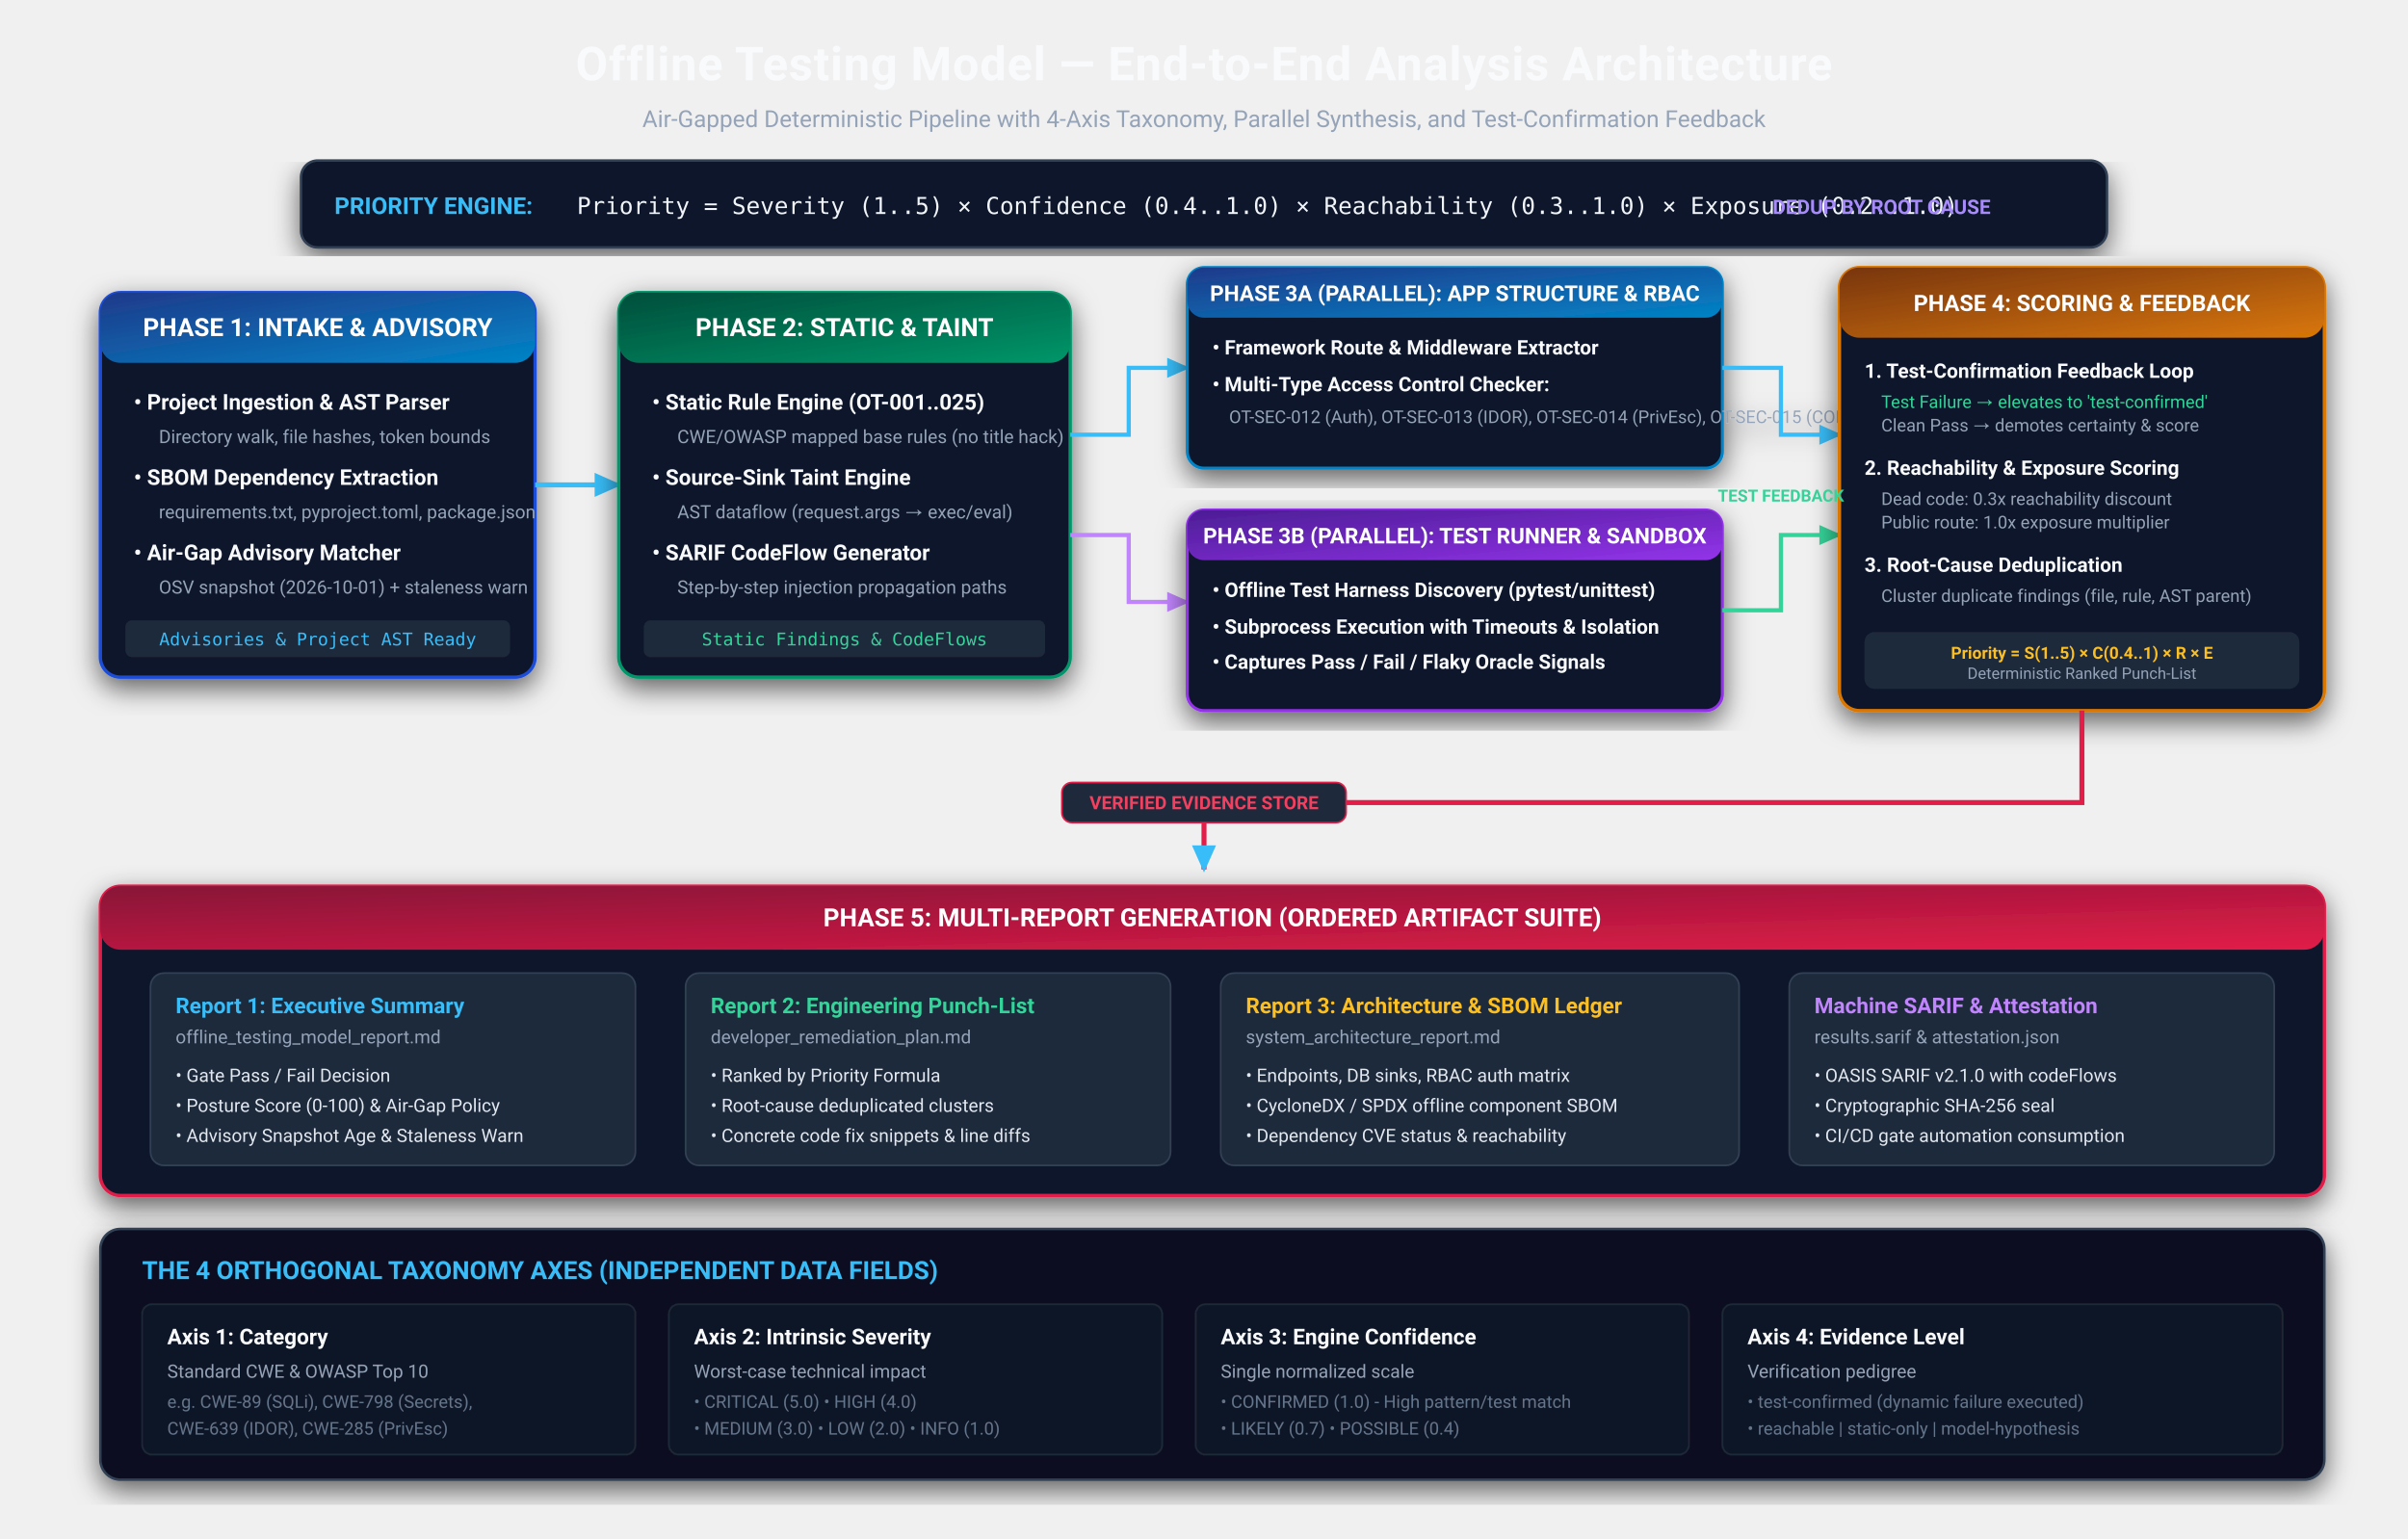
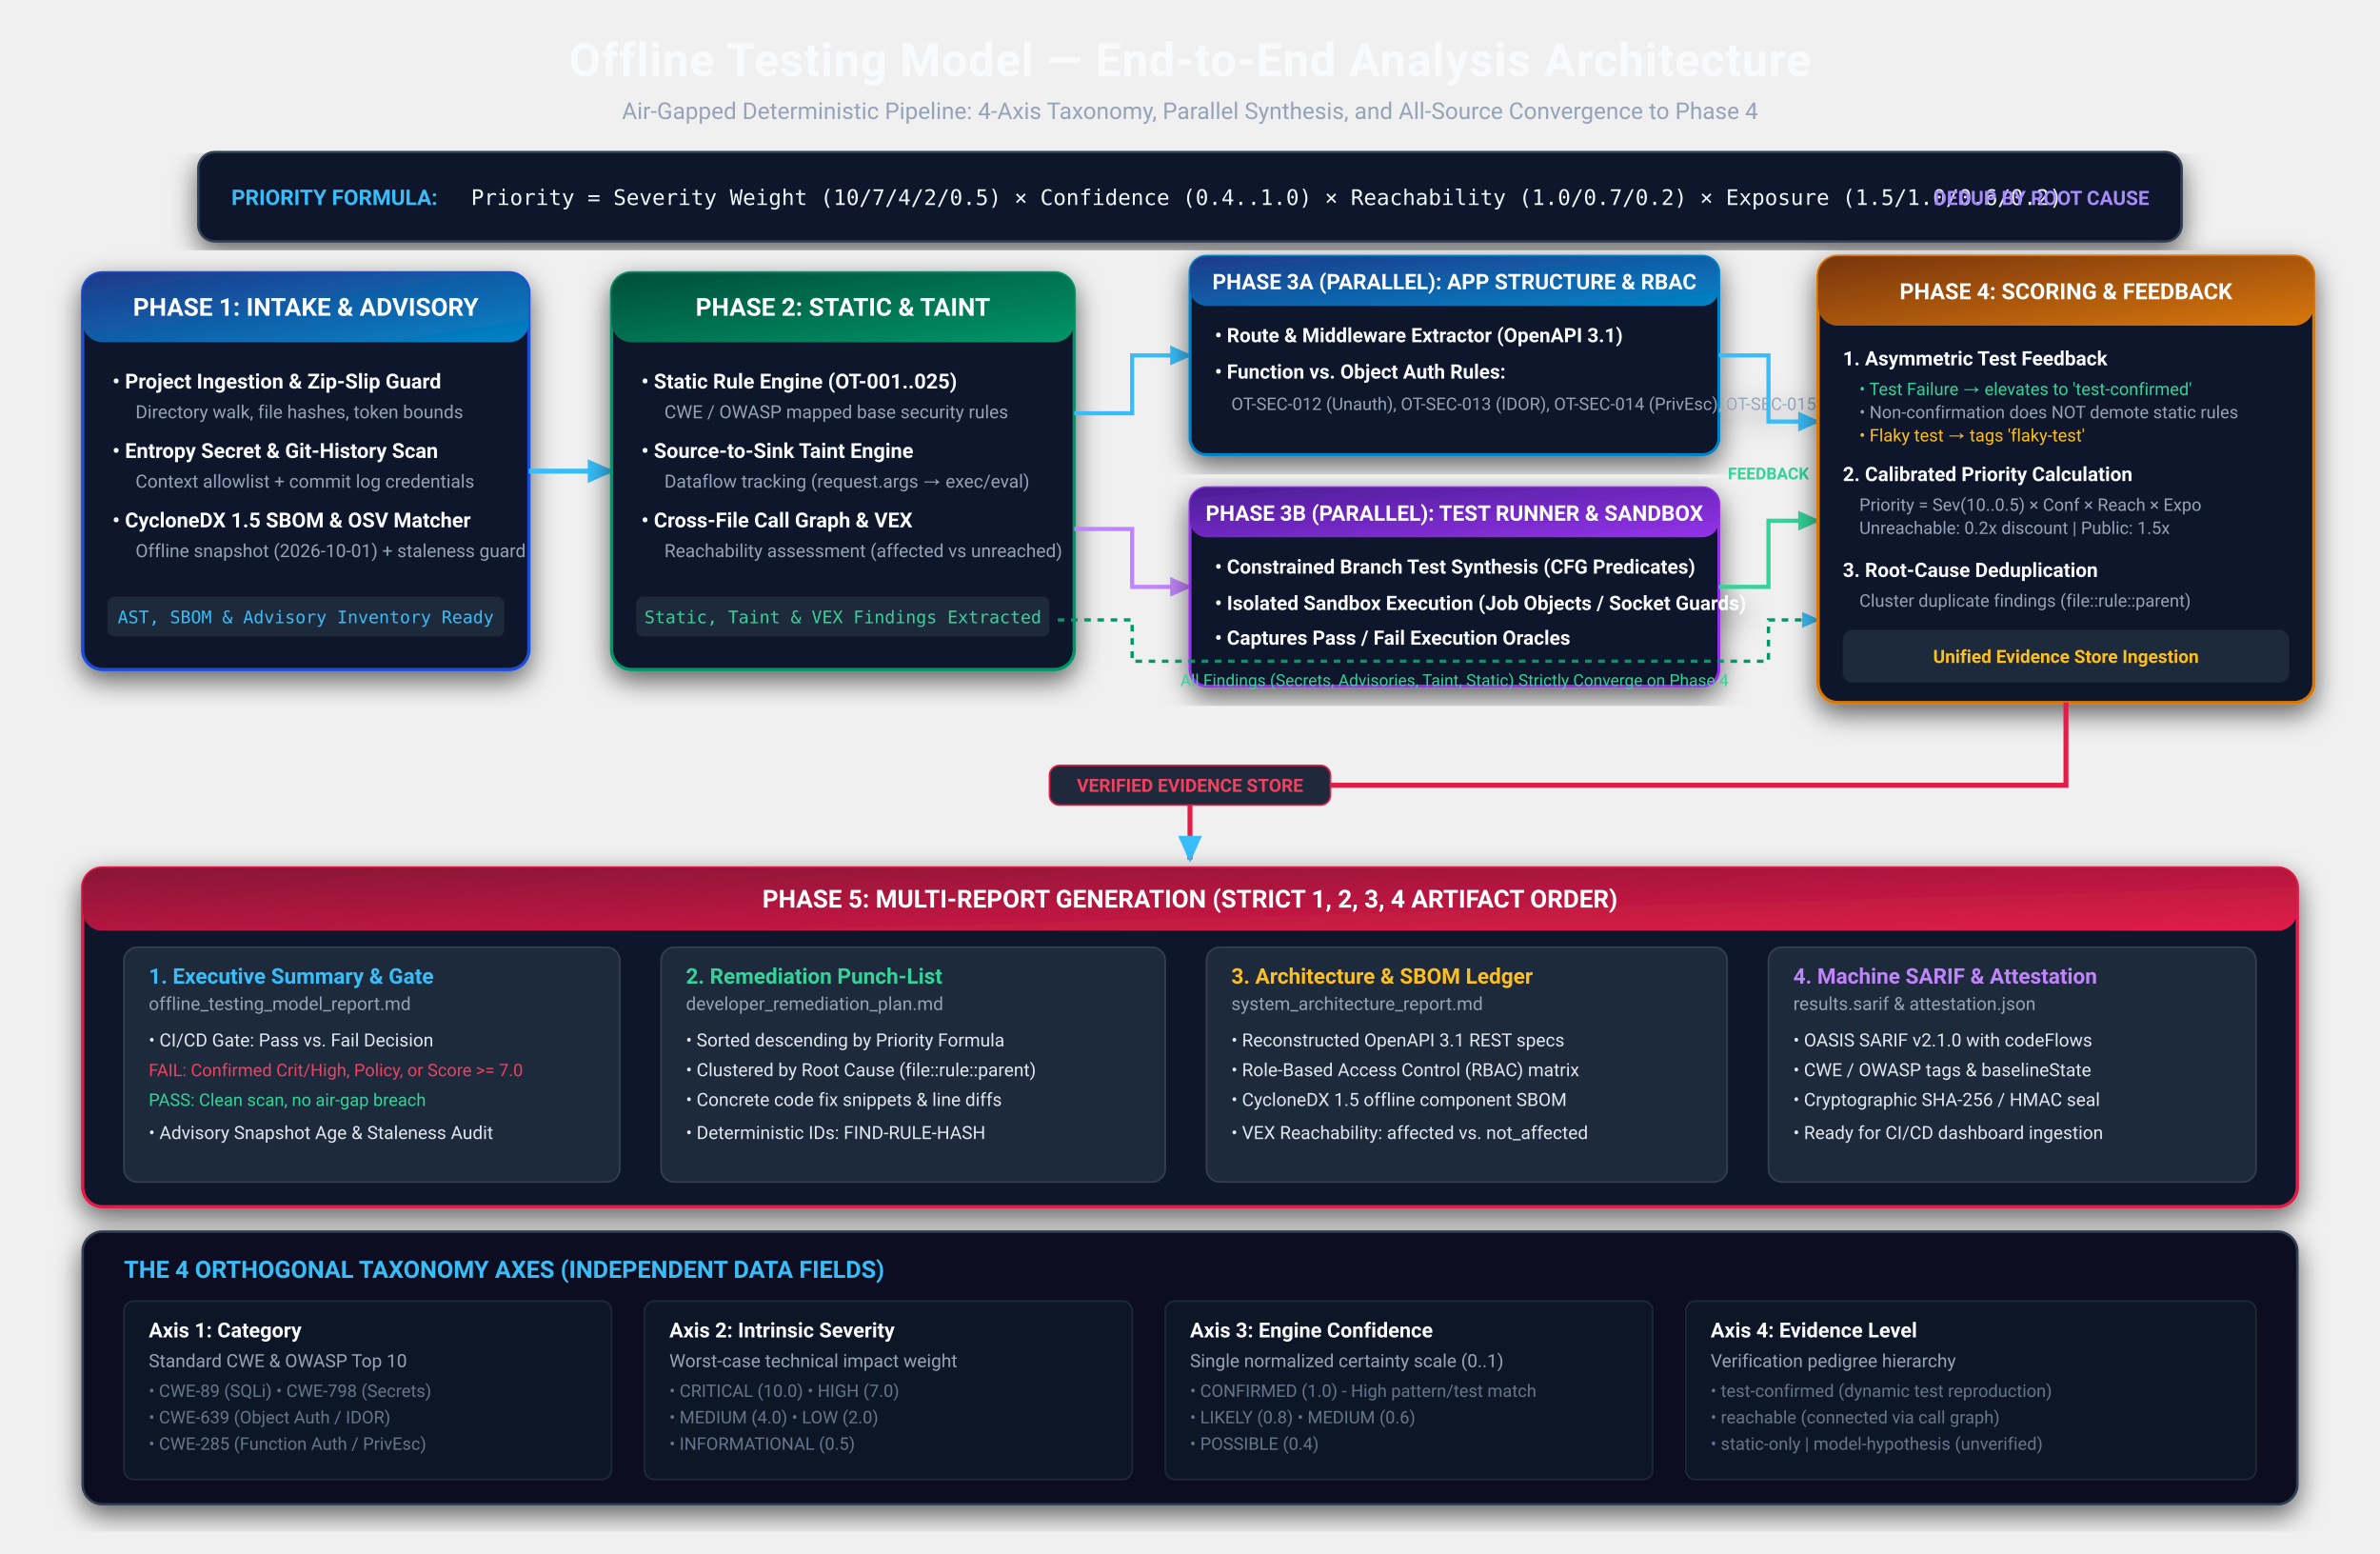
- <svg xmlns="http://www.w3.org/2000/svg" viewBox="0 0 1440 920" width="100%" height="100%" style="background:#090d16; font-family:-apple-system, BlinkMacSystemFont, 'Segoe UI', Roboto, Helvetica, Arial, sans-serif;">
+ <svg xmlns="http://www.w3.org/2000/svg" viewBox="0 0 1440 940" width="100%" height="100%" style="background:#090d16; font-family:-apple-system, BlinkMacSystemFont, 'Segoe UI', Roboto, Helvetica, Arial, sans-serif;">
  <defs>
    <linearGradient id="grad-blue" x1="0%" y1="0%" x2="100%" y2="100%">
      <stop offset="0%" stop-color="#1e3a8a" />
      <stop offset="100%" stop-color="#0284c7" />
    </linearGradient>
    <linearGradient id="grad-purple" x1="0%" y1="0%" x2="100%" y2="100%">
      <stop offset="0%" stop-color="#4c1d95" />
      <stop offset="100%" stop-color="#9333ea" />
    </linearGradient>
    <linearGradient id="grad-emerald" x1="0%" y1="0%" x2="100%" y2="100%">
      <stop offset="0%" stop-color="#064e3b" />
      <stop offset="100%" stop-color="#059669" />
    </linearGradient>
    <linearGradient id="grad-amber" x1="0%" y1="0%" x2="100%" y2="100%">
      <stop offset="0%" stop-color="#78350f" />
      <stop offset="100%" stop-color="#d97706" />
    </linearGradient>
    <linearGradient id="grad-rose" x1="0%" y1="0%" x2="100%" y2="100%">
      <stop offset="0%" stop-color="#881337" />
      <stop offset="100%" stop-color="#e11d48" />
    </linearGradient>
-     <linearGradient id="grad-slate" x1="0%" y1="0%" x2="100%" y2="100%">
-       <stop offset="0%" stop-color="#1e293b" />
-       <stop offset="100%" stop-color="#334155" />
-     </linearGradient>
    <filter id="shadow" x="-10%" y="-10%" width="120%" height="120%">
      <feDropShadow dx="0" dy="6" stdDeviation="8" flood-color="#000000" flood-opacity="0.6" />
    </filter>
    <marker id="arrow" viewBox="0 0 10 10" refX="8" refY="5" markerWidth="6" markerHeight="6" orient="auto-start-reverse">
      <path d="M 0 1 L 9 5 L 0 9 z" fill="#38bdf8" />
    </marker>
    <marker id="arrow-green" viewBox="0 0 10 10" refX="8" refY="5" markerWidth="6" markerHeight="6" orient="auto-start-reverse">
      <path d="M 0 1 L 9 5 L 0 9 z" fill="#34d399" />
    </marker>
    <marker id="arrow-purple" viewBox="0 0 10 10" refX="8" refY="5" markerWidth="6" markerHeight="6" orient="auto-start-reverse">
      <path d="M 0 1 L 9 5 L 0 9 z" fill="#c084fc" />
    </marker>
  </defs>
-   <text x="720" y="48" fill="#f8fafc" font-size="28" font-weight="700" text-anchor="middle" letter-spacing="0.5">Offline Testing Model — End-to-End Analysis Architecture</text>
-   <text x="720" y="76" fill="#94a3b8" font-size="14" text-anchor="middle">Air-Gapped Deterministic Pipeline with 4-Axis Taxonomy, Parallel Synthesis, and Test-Confirmation Feedback</text>
-   <rect x="180" y="96" width="1080" height="52" rx="10" fill="#0f172a" stroke="#334155" stroke-width="1.5" filter="url(#shadow)" />
-   <text x="200" y="128" fill="#38bdf8" font-size="14" font-weight="bold">PRIORITY ENGINE:</text>
-   <text x="345" y="128" fill="#f1f5f9" font-size="14" font-family="monospace">Priority = Severity (1..5) × Confidence (0.4..1.0) × Reachability (0.3..1.0) × Exposure (0.2..1.0)</text>
-   <text x="1060" y="128" fill="#a78bfa" font-size="12" font-weight="600">DEDUP BY ROOT CAUSE</text>
-   <g transform="translate(60, 175)" filter="url(#shadow)">
-     <rect width="260" height="230" rx="12" fill="#0f172a" stroke="#1d4ed8" stroke-width="2" />
-     <rect width="260" height="42" rx="12" fill="url(#grad-blue)" />
-     <text x="130" y="26" fill="#ffffff" font-size="15" font-weight="bold" text-anchor="middle">PHASE 1: INTAKE &amp; ADVISORY</text>
-     <text x="20" y="70" fill="#f8fafc" font-size="13" font-weight="600">• Project Ingestion &amp; AST Parser</text>
-     <text x="35" y="90" fill="#94a3b8" font-size="11">Directory walk, file hashes, token bounds</text>
-     <text x="20" y="115" fill="#f8fafc" font-size="13" font-weight="600">• SBOM Dependency Extraction</text>
-     <text x="35" y="135" fill="#94a3b8" font-size="11">requirements.txt, pyproject.toml, package.json</text>
-     <text x="20" y="160" fill="#f8fafc" font-size="13" font-weight="600">• Air-Gap Advisory Matcher</text>
-     <text x="35" y="180" fill="#94a3b8" font-size="11">OSV snapshot (2026-10-01) + staleness warn</text>
-     <rect x="15" y="196" width="230" height="22" rx="4" fill="#1e293b" />
-     <text x="130" y="211" fill="#38bdf8" font-size="10.5" font-family="monospace" text-anchor="middle">Advisories &amp; Project AST Ready</text>
+   <text x="720" y="46" fill="#f8fafc" font-size="28" font-weight="700" text-anchor="middle" letter-spacing="0.5">Offline Testing Model — End-to-End Analysis Architecture</text>
+   <text x="720" y="72" fill="#94a3b8" font-size="14" text-anchor="middle">Air-Gapped Deterministic Pipeline: 4-Axis Taxonomy, Parallel Synthesis, and All-Source Convergence to Phase 4</text>
+   <rect x="120" y="92" width="1200" height="54" rx="10" fill="#0f172a" stroke="#334155" stroke-width="1.5" filter="url(#shadow)" />
+   <text x="140" y="124" fill="#38bdf8" font-size="13" font-weight="bold">PRIORITY FORMULA:</text>
+   <text x="285" y="124" fill="#f1f5f9" font-size="13" font-family="monospace">Priority = Severity Weight (10/7/4/2/0.5) × Confidence (0.4..1.0) × Reachability (1.0/0.7/0.2) × Exposure (1.5/1.0/0.6/0.2)</text>
+   <text x="1170" y="124" fill="#a78bfa" font-size="12" font-weight="600">DEDUP BY ROOT CAUSE</text>
+   <g transform="translate(50, 165)" filter="url(#shadow)">
+     <rect width="270" height="240" rx="12" fill="#0f172a" stroke="#1d4ed8" stroke-width="2" />
+     <rect width="270" height="42" rx="12" fill="url(#grad-blue)" />
+     <text x="135" y="26" fill="#ffffff" font-size="15" font-weight="bold" text-anchor="middle">PHASE 1: INTAKE &amp; ADVISORY</text>
+     <text x="18" y="70" fill="#f8fafc" font-size="12.5" font-weight="600">• Project Ingestion &amp; Zip-Slip Guard</text>
+     <text x="32" y="88" fill="#94a3b8" font-size="11">Directory walk, file hashes, token bounds</text>
+     <text x="18" y="112" fill="#f8fafc" font-size="12.5" font-weight="600">• Entropy Secret &amp; Git-History Scan</text>
+     <text x="32" y="130" fill="#94a3b8" font-size="11">Context allowlist + commit log credentials</text>
+     <text x="18" y="154" fill="#f8fafc" font-size="12.5" font-weight="600">• CycloneDX 1.5 SBOM &amp; OSV Matcher</text>
+     <text x="32" y="172" fill="#94a3b8" font-size="11">Offline snapshot (2026-10-01) + staleness guard</text>
+     <rect x="15" y="196" width="240" height="24" rx="4" fill="#1e293b" />
+     <text x="135" y="212" fill="#38bdf8" font-size="10.5" font-family="monospace" text-anchor="middle">AST, SBOM &amp; Advisory Inventory Ready</text>
  </g>
-   <path d="M 320 290 L 370 290" fill="none" stroke="#38bdf8" stroke-width="3" marker-end="url(#arrow)" />
-   <g transform="translate(370, 175)" filter="url(#shadow)">
-     <rect width="270" height="230" rx="12" fill="#0f172a" stroke="#059669" stroke-width="2" />
-     <rect width="270" height="42" rx="12" fill="url(#grad-emerald)" />
-     <text x="135" y="26" fill="#ffffff" font-size="15" font-weight="bold" text-anchor="middle">PHASE 2: STATIC &amp; TAINT</text>
-     <text x="20" y="70" fill="#f8fafc" font-size="13" font-weight="600">• Static Rule Engine (OT-001..025)</text>
-     <text x="35" y="90" fill="#94a3b8" font-size="11">CWE/OWASP mapped base rules (no title hack)</text>
-     <text x="20" y="115" fill="#f8fafc" font-size="13" font-weight="600">• Source-Sink Taint Engine</text>
-     <text x="35" y="135" fill="#94a3b8" font-size="11">AST dataflow (request.args → exec/eval)</text>
-     <text x="20" y="160" fill="#f8fafc" font-size="13" font-weight="600">• SARIF CodeFlow Generator</text>
-     <text x="35" y="180" fill="#94a3b8" font-size="11">Step-by-step injection propagation paths</text>
-     <rect x="15" y="196" width="240" height="22" rx="4" fill="#1e293b" />
-     <text x="135" y="211" fill="#34d399" font-size="10.5" font-family="monospace" text-anchor="middle">Static Findings &amp; CodeFlows</text>
+   <path d="M 320 285 L 370 285" fill="none" stroke="#38bdf8" stroke-width="3" marker-end="url(#arrow)" />
+   <g transform="translate(370, 165)" filter="url(#shadow)">
+     <rect width="280" height="240" rx="12" fill="#0f172a" stroke="#059669" stroke-width="2" />
+     <rect width="280" height="42" rx="12" fill="url(#grad-emerald)" />
+     <text x="140" y="26" fill="#ffffff" font-size="15" font-weight="bold" text-anchor="middle">PHASE 2: STATIC &amp; TAINT</text>
+     <text x="18" y="70" fill="#f8fafc" font-size="12.5" font-weight="600">• Static Rule Engine (OT-001..025)</text>
+     <text x="32" y="88" fill="#94a3b8" font-size="11">CWE / OWASP mapped base security rules</text>
+     <text x="18" y="112" fill="#f8fafc" font-size="12.5" font-weight="600">• Source-to-Sink Taint Engine</text>
+     <text x="32" y="130" fill="#94a3b8" font-size="11">Dataflow tracking (request.args → exec/eval)</text>
+     <text x="18" y="154" fill="#f8fafc" font-size="12.5" font-weight="600">• Cross-File Call Graph &amp; VEX</text>
+     <text x="32" y="172" fill="#94a3b8" font-size="11">Reachability assessment (affected vs unreached)</text>
+     <rect x="15" y="196" width="250" height="24" rx="4" fill="#1e293b" />
+     <text x="140" y="212" fill="#34d399" font-size="10.5" font-family="monospace" text-anchor="middle">Static, Taint &amp; VEX Findings Extracted</text>
  </g>
-   <path d="M 640 260 L 675 260 L 675 220 L 710 220" fill="none" stroke="#38bdf8" stroke-width="2.5" marker-end="url(#arrow)" />
-   <path d="M 640 320 L 675 320 L 675 360 L 710 360" fill="none" stroke="#c084fc" stroke-width="2.5" marker-end="url(#arrow-purple)" />
-   <g transform="translate(710, 160)" filter="url(#shadow)">
+   <path d="M 650 250 L 685 250 L 685 215 L 720 215" fill="none" stroke="#38bdf8" stroke-width="2.5" marker-end="url(#arrow)" />
+   <path d="M 650 320 L 685 320 L 685 355 L 720 355" fill="none" stroke="#c084fc" stroke-width="2.5" marker-end="url(#arrow-purple)" />
+   <g transform="translate(720, 155)" filter="url(#shadow)">
    <rect width="320" height="120" rx="10" fill="#0f172a" stroke="#0284c7" stroke-width="1.8" />
    <rect width="320" height="30" rx="10" fill="url(#grad-blue)" />
    <text x="160" y="20" fill="#ffffff" font-size="13" font-weight="bold" text-anchor="middle">PHASE 3A (PARALLEL): APP STRUCTURE &amp; RBAC</text>
-     <text x="15" y="52" fill="#f8fafc" font-size="12" font-weight="600">• Framework Route &amp; Middleware Extractor</text>
-     <text x="15" y="74" fill="#f8fafc" font-size="12" font-weight="600">• Multi-Type Access Control Checker:</text>
-     <text x="25" y="93" fill="#94a3b8" font-size="10.5">OT-SEC-012 (Auth), OT-SEC-013 (IDOR), OT-SEC-014 (PrivEsc), OT-SEC-015 (CORS)</text>
+     <text x="15" y="52" fill="#f8fafc" font-size="12" font-weight="600">• Route &amp; Middleware Extractor (OpenAPI 3.1)</text>
+     <text x="15" y="74" fill="#f8fafc" font-size="12" font-weight="600">• Function vs. Object Auth Rules:</text>
+     <text x="25" y="93" fill="#94a3b8" font-size="10.5">OT-SEC-012 (Unauth), OT-SEC-013 (IDOR), OT-SEC-014 (PrivEsc), OT-SEC-015 (CORS)</text>
  </g>
-   <g transform="translate(710, 305)" filter="url(#shadow)">
+   <g transform="translate(720, 295)" filter="url(#shadow)">
    <rect width="320" height="120" rx="10" fill="#0f172a" stroke="#9333ea" stroke-width="1.8" />
    <rect width="320" height="30" rx="10" fill="url(#grad-purple)" />
    <text x="160" y="20" fill="#ffffff" font-size="13" font-weight="bold" text-anchor="middle">PHASE 3B (PARALLEL): TEST RUNNER &amp; SANDBOX</text>
-     <text x="15" y="52" fill="#f8fafc" font-size="12" font-weight="600">• Offline Test Harness Discovery (pytest/unittest)</text>
-     <text x="15" y="74" fill="#f8fafc" font-size="12" font-weight="600">• Subprocess Execution with Timeouts &amp; Isolation</text>
-     <text x="15" y="95" fill="#f8fafc" font-size="12" font-weight="600">• Captures Pass / Fail / Flaky Oracle Signals</text>
+     <text x="15" y="52" fill="#f8fafc" font-size="12" font-weight="600">• Constrained Branch Test Synthesis (CFG Predicates)</text>
+     <text x="15" y="74" fill="#f8fafc" font-size="12" font-weight="600">• Isolated Sandbox Execution (Job Objects / Socket Guards)</text>
+     <text x="15" y="95" fill="#f8fafc" font-size="12" font-weight="600">• Captures Pass / Fail Execution Oracles</text>
  </g>
-   <path d="M 1030 220 L 1065 220 L 1065 260 L 1100 260" fill="none" stroke="#38bdf8" stroke-width="2.5" marker-end="url(#arrow)" />
-   <path d="M 1030 365 L 1065 365 L 1065 320 L 1100 320" fill="none" stroke="#34d399" stroke-width="2.5" marker-end="url(#arrow-green)" />
-   <g transform="translate(1100, 160)" filter="url(#shadow)">
-     <rect width="290" height="265" rx="12" fill="#0f172a" stroke="#d97706" stroke-width="2" />
-     <rect width="290" height="42" rx="12" fill="url(#grad-amber)" />
-     <text x="145" y="26" fill="#ffffff" font-size="13.5" font-weight="bold" text-anchor="middle">PHASE 4: SCORING &amp; FEEDBACK</text>
-     <text x="15" y="66" fill="#f8fafc" font-size="12" font-weight="600">1. Test-Confirmation Feedback Loop</text>
-     <text x="25" y="84" fill="#34d399" font-size="10.5">Test Failure → elevates to 'test-confirmed'</text>
-     <text x="25" y="98" fill="#94a3b8" font-size="10.5">Clean Pass → demotes certainty &amp; score</text>
-     <text x="15" y="124" fill="#f8fafc" font-size="12" font-weight="600">2. Reachability &amp; Exposure Scoring</text>
-     <text x="25" y="142" fill="#94a3b8" font-size="10.5">Dead code: 0.3x reachability discount</text>
-     <text x="25" y="156" fill="#94a3b8" font-size="10.5">Public route: 1.0x exposure multiplier</text>
-     <text x="15" y="182" fill="#f8fafc" font-size="12" font-weight="600">3. Root-Cause Deduplication</text>
-     <text x="25" y="200" fill="#94a3b8" font-size="10.5">Cluster duplicate findings (file, rule, AST parent)</text>
-     <rect x="15" y="218" width="260" height="34" rx="6" fill="#1e293b" />
-     <text x="145" y="234" fill="#fbbf24" font-size="10" font-weight="bold" text-anchor="middle">Priority = S(1..5) × C(0.4..1) × R × E</text>
-     <text x="145" y="246" fill="#94a3b8" font-size="9.5" text-anchor="middle">Deterministic Ranked Punch-List</text>
+   <path d="M 1040 215 L 1070 215 L 1070 255 L 1100 255" fill="none" stroke="#38bdf8" stroke-width="2.5" marker-end="url(#arrow)" />
+   <path d="M 1040 355 L 1070 355 L 1070 315 L 1100 315" fill="none" stroke="#34d399" stroke-width="2.5" marker-end="url(#arrow-green)" />
+   <text x="1070" y="290" fill="#34d399" font-size="10" font-weight="bold" text-anchor="middle">FEEDBACK</text>
+   <path d="M 640 375 L 685 375 L 685 400 L 1070 400 L 1070 375 L 1100 375" fill="none" stroke="#059669" stroke-width="2" stroke-dasharray="4" marker-end="url(#arrow)" />
+   <text x="880" y="415" fill="#34d399" font-size="10" text-anchor="middle">All Findings (Secrets, Advisories, Taint, Static) Strictly Converge on Phase 4</text>
+   <g transform="translate(1100, 155)" filter="url(#shadow)">
+     <rect width="300" height="270" rx="12" fill="#0f172a" stroke="#d97706" stroke-width="2" />
+     <rect width="300" height="42" rx="12" fill="url(#grad-amber)" />
+     <text x="150" y="26" fill="#ffffff" font-size="13.5" font-weight="bold" text-anchor="middle">PHASE 4: SCORING &amp; FEEDBACK</text>
+     <text x="15" y="66" fill="#f8fafc" font-size="12" font-weight="600">1. Asymmetric Test Feedback</text>
+     <text x="25" y="84" fill="#34d399" font-size="10.5">• Test Failure → elevates to 'test-confirmed'</text>
+     <text x="25" y="98" fill="#94a3b8" font-size="10.5">• Non-confirmation does NOT demote static rules</text>
+     <text x="25" y="112" fill="#fbbf24" font-size="10.5">• Flaky test → tags 'flaky-test'</text>
+     <text x="15" y="136" fill="#f8fafc" font-size="12" font-weight="600">2. Calibrated Priority Calculation</text>
+     <text x="25" y="154" fill="#94a3b8" font-size="10.5">Priority = Sev(10..0.5) × Conf × Reach × Expo</text>
+     <text x="25" y="168" fill="#94a3b8" font-size="10.5">Unreachable: 0.2x discount | Public: 1.5x</text>
+     <text x="15" y="194" fill="#f8fafc" font-size="12" font-weight="600">3. Root-Cause Deduplication</text>
+     <text x="25" y="212" fill="#94a3b8" font-size="10.5">Cluster duplicate findings (file::rule::parent)</text>
+     <rect x="15" y="226" width="270" height="32" rx="6" fill="#1e293b" />
+     <text x="150" y="246" fill="#fbbf24" font-size="11" font-weight="bold" text-anchor="middle">Unified Evidence Store Ingestion</text>
  </g>
-   <text x="1065" y="300" fill="#34d399" font-size="10" font-weight="bold" text-anchor="middle">TEST FEEDBACK</text>
-   <path d="M 1245 425 L 1245 480 L 720 480 L 720 520" fill="none" stroke="#e11d48" stroke-width="3" marker-end="url(#arrow)" />
-   <rect x="635" y="468" width="170" height="24" rx="6" fill="#1e293b" stroke="#e11d48" />
-   <text x="720" y="484" fill="#f43f5e" font-size="11" font-weight="bold" text-anchor="middle">VERIFIED EVIDENCE STORE</text>
-   <g transform="translate(60, 530)" filter="url(#shadow)">
-     <rect width="1330" height="185" rx="12" fill="#0f172a" stroke="#e11d48" stroke-width="2" />
-     <rect width="1330" height="38" rx="12" fill="url(#grad-rose)" />
-     <text x="665" y="24" fill="#ffffff" font-size="15" font-weight="bold" text-anchor="middle">PHASE 5: MULTI-REPORT GENERATION (ORDERED ARTIFACT SUITE)</text>
-     <g transform="translate(30, 52)">
-       <rect width="290" height="115" rx="8" fill="#1e293b" stroke="#334155" />
-       <text x="15" y="24" fill="#38bdf8" font-size="13" font-weight="bold">Report 1: Executive Summary</text>
-       <text x="15" y="42" fill="#94a3b8" font-size="11">offline_testing_model_report.md</text>
-       <text x="15" y="65" fill="#e2e8f0" font-size="11">• Gate Pass / Fail Decision</text>
-       <text x="15" y="83" fill="#e2e8f0" font-size="11">• Posture Score (0-100) &amp; Air-Gap Policy</text>
-       <text x="15" y="101" fill="#e2e8f0" font-size="11">• Advisory Snapshot Age &amp; Staleness Warn</text>
+   <path d="M 1250 425 L 1250 475 L 720 475 L 720 520" fill="none" stroke="#e11d48" stroke-width="3" marker-end="url(#arrow)" />
+   <rect x="635" y="463" width="170" height="24" rx="6" fill="#1e293b" stroke="#e11d48" />
+   <text x="720" y="479" fill="#f43f5e" font-size="11" font-weight="bold" text-anchor="middle">VERIFIED EVIDENCE STORE</text>
+   <g transform="translate(50, 525)" filter="url(#shadow)">
+     <rect width="1340" height="205" rx="12" fill="#0f172a" stroke="#e11d48" stroke-width="2" />
+     <rect width="1340" height="38" rx="12" fill="url(#grad-rose)" />
+     <text x="670" y="24" fill="#ffffff" font-size="15" font-weight="bold" text-anchor="middle">PHASE 5: MULTI-REPORT GENERATION (STRICT 1, 2, 3, 4 ARTIFACT ORDER)</text>
+     <g transform="translate(25, 48)">
+       <rect width="300" height="142" rx="8" fill="#1e293b" stroke="#334155" />
+       <text x="15" y="22" fill="#38bdf8" font-size="13" font-weight="bold">1. Executive Summary &amp; Gate</text>
+       <text x="15" y="38" fill="#94a3b8" font-size="11">offline_testing_model_report.md</text>
+       <text x="15" y="60" fill="#e2e8f0" font-size="11">• CI/CD Gate: Pass vs. Fail Decision</text>
+       <text x="15" y="78" fill="#f43f5e" font-size="10.5">  FAIL: Confirmed Crit/High, Policy, or Score &gt;= 7.0</text>
+       <text x="15" y="96" fill="#34d399" font-size="10.5">  PASS: Clean scan, no air-gap breach</text>
+       <text x="15" y="116" fill="#e2e8f0" font-size="11">• Advisory Snapshot Age &amp; Staleness Audit</text>
    </g>
-     <g transform="translate(350, 52)">
-       <rect width="290" height="115" rx="8" fill="#1e293b" stroke="#334155" />
-       <text x="15" y="24" fill="#34d399" font-size="13" font-weight="bold">Report 2: Engineering Punch-List</text>
-       <text x="15" y="42" fill="#94a3b8" font-size="11">developer_remediation_plan.md</text>
-       <text x="15" y="65" fill="#e2e8f0" font-size="11">• Ranked by Priority Formula</text>
-       <text x="15" y="83" fill="#e2e8f0" font-size="11">• Root-cause deduplicated clusters</text>
-       <text x="15" y="101" fill="#e2e8f0" font-size="11">• Concrete code fix snippets &amp; line diffs</text>
+     <g transform="translate(350, 48)">
+       <rect width="305" height="142" rx="8" fill="#1e293b" stroke="#334155" />
+       <text x="15" y="22" fill="#34d399" font-size="13" font-weight="bold">2. Remediation Punch-List</text>
+       <text x="15" y="38" fill="#94a3b8" font-size="11">developer_remediation_plan.md</text>
+       <text x="15" y="60" fill="#e2e8f0" font-size="11">• Sorted descending by Priority Formula</text>
+       <text x="15" y="78" fill="#e2e8f0" font-size="11">• Clustered by Root Cause (file::rule::parent)</text>
+       <text x="15" y="96" fill="#e2e8f0" font-size="11">• Concrete code fix snippets &amp; line diffs</text>
+       <text x="15" y="116" fill="#e2e8f0" font-size="11">• Deterministic IDs: FIND-RULE-HASH</text>
    </g>
-     <g transform="translate(670, 52)">
-       <rect width="310" height="115" rx="8" fill="#1e293b" stroke="#334155" />
-       <text x="15" y="24" fill="#fbbf24" font-size="13" font-weight="bold">Report 3: Architecture &amp; SBOM Ledger</text>
-       <text x="15" y="42" fill="#94a3b8" font-size="11">system_architecture_report.md</text>
-       <text x="15" y="65" fill="#e2e8f0" font-size="11">• Endpoints, DB sinks, RBAC auth matrix</text>
-       <text x="15" y="83" fill="#e2e8f0" font-size="11">• CycloneDX / SPDX offline component SBOM</text>
-       <text x="15" y="101" fill="#e2e8f0" font-size="11">• Dependency CVE status &amp; reachability</text>
+     <g transform="translate(680, 48)">
+       <rect width="315" height="142" rx="8" fill="#1e293b" stroke="#334155" />
+       <text x="15" y="22" fill="#fbbf24" font-size="13" font-weight="bold">3. Architecture &amp; SBOM Ledger</text>
+       <text x="15" y="38" fill="#94a3b8" font-size="11">system_architecture_report.md</text>
+       <text x="15" y="60" fill="#e2e8f0" font-size="11">• Reconstructed OpenAPI 3.1 REST specs</text>
+       <text x="15" y="78" fill="#e2e8f0" font-size="11">• Role-Based Access Control (RBAC) matrix</text>
+       <text x="15" y="96" fill="#e2e8f0" font-size="11">• CycloneDX 1.5 offline component SBOM</text>
+       <text x="15" y="116" fill="#e2e8f0" font-size="11">• VEX Reachability: affected vs. not_affected</text>
    </g>
-     <g transform="translate(1010, 52)">
-       <rect width="290" height="115" rx="8" fill="#1e293b" stroke="#334155" />
-       <text x="15" y="24" fill="#c084fc" font-size="13" font-weight="bold">Machine SARIF &amp; Attestation</text>
-       <text x="15" y="42" fill="#94a3b8" font-size="11">results.sarif &amp; attestation.json</text>
-       <text x="15" y="65" fill="#e2e8f0" font-size="11">• OASIS SARIF v2.1.0 with codeFlows</text>
-       <text x="15" y="83" fill="#e2e8f0" font-size="11">• Cryptographic SHA-256 seal</text>
-       <text x="15" y="101" fill="#e2e8f0" font-size="11">• CI/CD gate automation consumption</text>
+     <g transform="translate(1020, 48)">
+       <rect width="295" height="142" rx="8" fill="#1e293b" stroke="#334155" />
+       <text x="15" y="22" fill="#c084fc" font-size="13" font-weight="bold">4. Machine SARIF &amp; Attestation</text>
+       <text x="15" y="38" fill="#94a3b8" font-size="11">results.sarif &amp; attestation.json</text>
+       <text x="15" y="60" fill="#e2e8f0" font-size="11">• OASIS SARIF v2.1.0 with codeFlows</text>
+       <text x="15" y="78" fill="#e2e8f0" font-size="11">• CWE / OWASP tags &amp; baselineState</text>
+       <text x="15" y="96" fill="#e2e8f0" font-size="11">• Cryptographic SHA-256 / HMAC seal</text>
+       <text x="15" y="116" fill="#e2e8f0" font-size="11">• Ready for CI/CD dashboard ingestion</text>
    </g>
  </g>
-   <g transform="translate(60, 735)" filter="url(#shadow)">
-     <rect width="1330" height="150" rx="12" fill="#0b1120" stroke="#334155" stroke-width="1.5" />
-     <text x="25" y="30" fill="#38bdf8" font-size="15" font-weight="bold">THE 4 ORTHOGONAL TAXONOMY AXES (INDEPENDENT DATA FIELDS)</text>
-     <g transform="translate(25, 45)">
-       <rect width="295" height="90" rx="6" fill="#111827" stroke="#1f2937" />
-       <text x="15" y="24" fill="#f8fafc" font-size="13" font-weight="bold">Axis 1: Category</text>
-       <text x="15" y="44" fill="#94a3b8" font-size="11">Standard CWE &amp; OWASP Top 10</text>
-       <text x="15" y="62" fill="#64748b" font-size="10.5">e.g. CWE-89 (SQLi), CWE-798 (Secrets),</text>
-       <text x="15" y="78" fill="#64748b" font-size="10.5">CWE-639 (IDOR), CWE-285 (PrivEsc)</text>
+   <g transform="translate(50, 745)" filter="url(#shadow)">
+     <rect width="1340" height="165" rx="12" fill="#0b1120" stroke="#334155" stroke-width="1.5" />
+     <text x="25" y="28" fill="#38bdf8" font-size="14.5" font-weight="bold">THE 4 ORTHOGONAL TAXONOMY AXES (INDEPENDENT DATA FIELDS)</text>
+     <g transform="translate(25, 42)">
+       <rect width="295" height="108" rx="6" fill="#111827" stroke="#1f2937" />
+       <text x="15" y="22" fill="#f8fafc" font-size="12.5" font-weight="bold">Axis 1: Category</text>
+       <text x="15" y="40" fill="#94a3b8" font-size="11">Standard CWE &amp; OWASP Top 10</text>
+       <text x="15" y="58" fill="#64748b" font-size="10.5">• CWE-89 (SQLi)  • CWE-798 (Secrets)</text>
+       <text x="15" y="74" fill="#64748b" font-size="10.5">• CWE-639 (Object Auth / IDOR)</text>
+       <text x="15" y="90" fill="#64748b" font-size="10.5">• CWE-285 (Function Auth / PrivEsc)</text>
    </g>
-     <g transform="translate(340, 45)">
-       <rect width="295" height="90" rx="6" fill="#111827" stroke="#1f2937" />
-       <text x="15" y="24" fill="#f8fafc" font-size="13" font-weight="bold">Axis 2: Intrinsic Severity</text>
-       <text x="15" y="44" fill="#94a3b8" font-size="11">Worst-case technical impact</text>
-       <text x="15" y="62" fill="#64748b" font-size="10.5">• CRITICAL (5.0)  • HIGH (4.0)</text>
-       <text x="15" y="78" fill="#64748b" font-size="10.5">• MEDIUM (3.0)    • LOW (2.0)  • INFO (1.0)</text>
+     <g transform="translate(340, 42)">
+       <rect width="295" height="108" rx="6" fill="#111827" stroke="#1f2937" />
+       <text x="15" y="22" fill="#f8fafc" font-size="12.5" font-weight="bold">Axis 2: Intrinsic Severity</text>
+       <text x="15" y="40" fill="#94a3b8" font-size="11">Worst-case technical impact weight</text>
+       <text x="15" y="58" fill="#64748b" font-size="10.5">• CRITICAL (10.0)  • HIGH (7.0)</text>
+       <text x="15" y="74" fill="#64748b" font-size="10.5">• MEDIUM (4.0)    • LOW (2.0)</text>
+       <text x="15" y="90" fill="#64748b" font-size="10.5">• INFORMATIONAL (0.5)</text>
    </g>
-     <g transform="translate(655, 45)">
-       <rect width="295" height="90" rx="6" fill="#111827" stroke="#1f2937" />
-       <text x="15" y="24" fill="#f8fafc" font-size="13" font-weight="bold">Axis 3: Engine Confidence</text>
-       <text x="15" y="44" fill="#94a3b8" font-size="11">Single normalized scale</text>
-       <text x="15" y="62" fill="#64748b" font-size="10.5">• CONFIRMED (1.0) - High pattern/test match</text>
-       <text x="15" y="78" fill="#64748b" font-size="10.5">• LIKELY (0.7)  • POSSIBLE (0.4)</text>
+     <g transform="translate(655, 42)">
+       <rect width="295" height="108" rx="6" fill="#111827" stroke="#1f2937" />
+       <text x="15" y="22" fill="#f8fafc" font-size="12.5" font-weight="bold">Axis 3: Engine Confidence</text>
+       <text x="15" y="40" fill="#94a3b8" font-size="11">Single normalized certainty scale (0..1)</text>
+       <text x="15" y="58" fill="#64748b" font-size="10.5">• CONFIRMED (1.0) - High pattern/test match</text>
+       <text x="15" y="74" fill="#64748b" font-size="10.5">• LIKELY (0.8)     • MEDIUM (0.6)</text>
+       <text x="15" y="90" fill="#64748b" font-size="10.5">• POSSIBLE (0.4)</text>
    </g>
-     <g transform="translate(970, 45)">
-       <rect width="335" height="90" rx="6" fill="#111827" stroke="#1f2937" />
-       <text x="15" y="24" fill="#f8fafc" font-size="13" font-weight="bold">Axis 4: Evidence Level</text>
-       <text x="15" y="44" fill="#94a3b8" font-size="11">Verification pedigree</text>
-       <text x="15" y="62" fill="#64748b" font-size="10.5">• test-confirmed (dynamic failure executed)</text>
-       <text x="15" y="78" fill="#64748b" font-size="10.5">• reachable | static-only | model-hypothesis</text>
+     <g transform="translate(970, 42)">
+       <rect width="345" height="108" rx="6" fill="#111827" stroke="#1f2937" />
+       <text x="15" y="22" fill="#f8fafc" font-size="12.5" font-weight="bold">Axis 4: Evidence Level</text>
+       <text x="15" y="40" fill="#94a3b8" font-size="11">Verification pedigree hierarchy</text>
+       <text x="15" y="58" fill="#64748b" font-size="10.5">• test-confirmed (dynamic test reproduction)</text>
+       <text x="15" y="74" fill="#64748b" font-size="10.5">• reachable (connected via call graph)</text>
+       <text x="15" y="90" fill="#64748b" font-size="10.5">• static-only | model-hypothesis (unverified)</text>
    </g>
  </g>
</svg>
